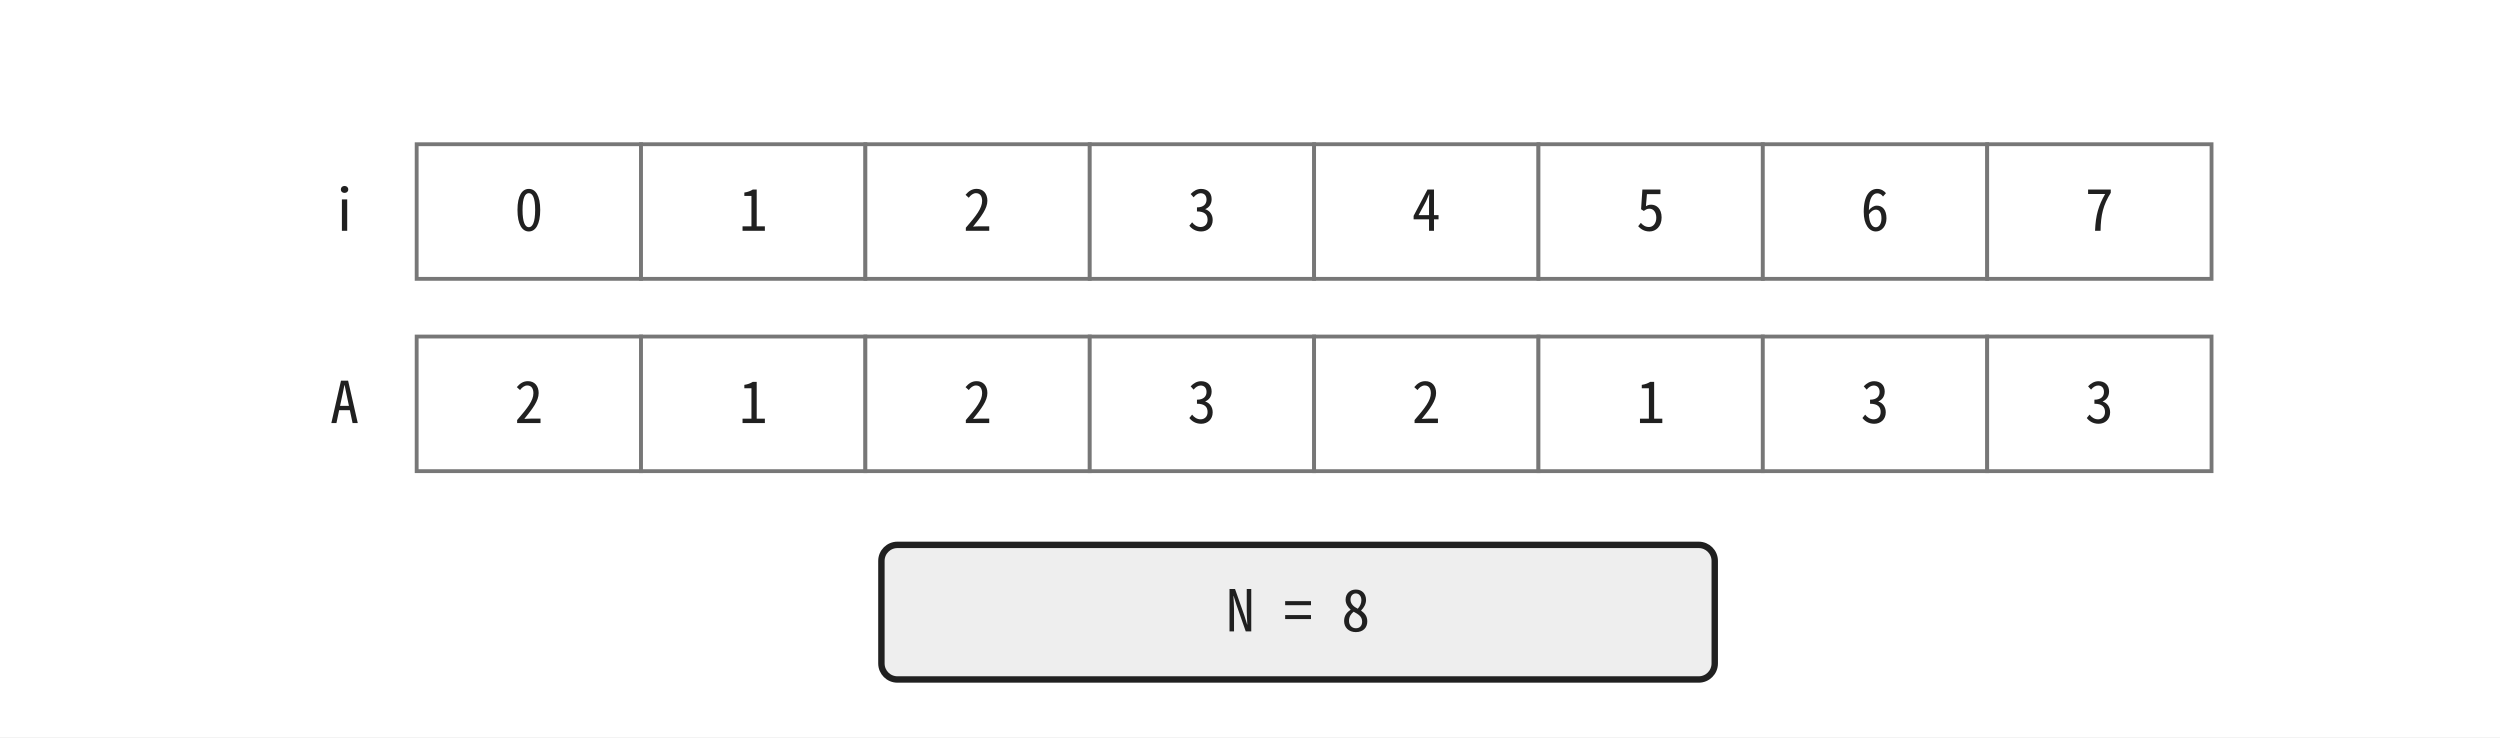
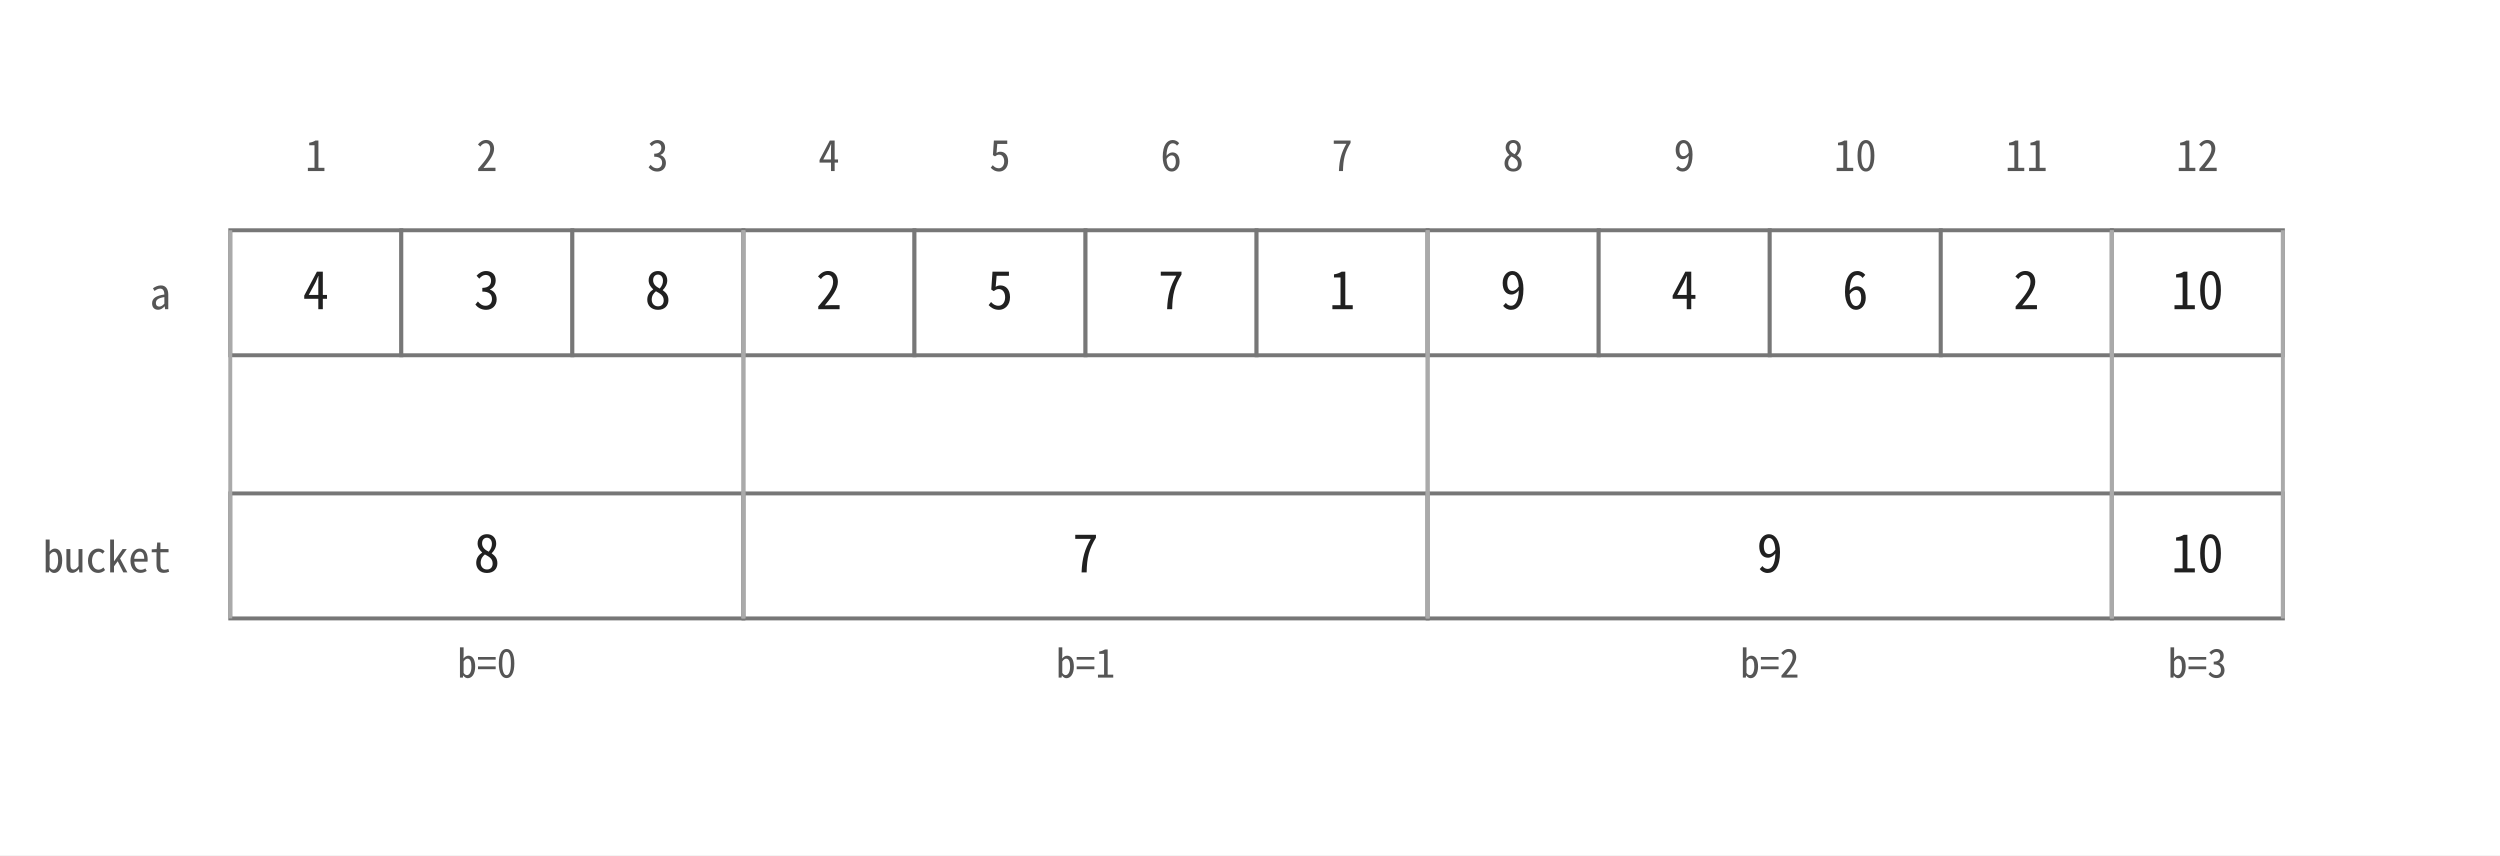
- <svg xmlns="http://www.w3.org/2000/svg" width="780" height="230" viewBox="0 0 780 230">
+ <svg xmlns="http://www.w3.org/2000/svg" width="760" height="260" viewBox="0 0 760 260">
  <rect width="100%" height="100%" fill="white" />
  <style>
text{font-family:"JetBrains Mono","Consolas","Noto Sans Mono CJK KR",monospace;fill:#202020}
- .label{font-size:18px}.small{font-size:14px;fill:#555}.tiny{font-size:13px;fill:#555}
- .cell{fill:white;stroke:#777;stroke-width:1.2}.cellHi{fill:#eee;stroke:#202020;stroke-width:2}.cellQuery{fill:#f7f7f7;stroke:#202020;stroke-width:2}
- .block{fill:none;stroke:#202020;stroke-width:2.2;stroke-dasharray:6 5}
- .box{fill:white;stroke:#777;stroke-width:1.2;rx:5}.boxHi{fill:#eee;stroke:#202020;stroke-width:2;rx:5}
- .arrow{fill:none;stroke:#202020;stroke-width:1.7;marker-end:url(#arrow)}
- .line{fill:none;stroke:#777;stroke-width:1.5}
+ .label{font-size:16px}.small{font-size:13px;fill:#555}.tiny{font-size:12px;fill:#555}
+ .cell{fill:white;stroke:#777;stroke-width:1.2}
+ .cellHi{fill:#efefef;stroke:#202020;stroke-width:2}
+ .cellBad{fill:white;stroke:#bcbcbc;stroke-width:1.2;stroke-dasharray:4 4}
+ .thin{stroke:#aaa;stroke-width:1.2}
</style>
-   <defs>
-     <marker id="arrow" markerWidth="9" markerHeight="9" refX="7" refY="3" orient="auto">
-       <path d="M0,0 L0,6 L8,3 z" fill="#202020" />
-     </marker>
-   </defs>
-   <text x="112" y="72" text-anchor="end" class="label">i</text>
-   <rect x="130" y="45" width="70" height="42" class="cell" />
-   <text x="165.0" y="72" text-anchor="middle" class="label">0</text>
-   <rect x="200" y="45" width="70" height="42" class="cell" />
-   <text x="235.0" y="72" text-anchor="middle" class="label">1</text>
-   <rect x="270" y="45" width="70" height="42" class="cell" />
-   <text x="305.0" y="72" text-anchor="middle" class="label">2</text>
-   <rect x="340" y="45" width="70" height="42" class="cell" />
-   <text x="375.0" y="72" text-anchor="middle" class="label">3</text>
-   <rect x="410" y="45" width="70" height="42" class="cell" />
-   <text x="445.0" y="72" text-anchor="middle" class="label">4</text>
-   <rect x="480" y="45" width="70" height="42" class="cell" />
-   <text x="515.0" y="72" text-anchor="middle" class="label">5</text>
-   <rect x="550" y="45" width="70" height="42" class="cell" />
-   <text x="585.0" y="72" text-anchor="middle" class="label">6</text>
-   <rect x="620" y="45" width="70" height="42" class="cell" />
-   <text x="655.0" y="72" text-anchor="middle" class="label">7</text>
-   <text x="112" y="132" text-anchor="end" class="label">A</text>
-   <rect x="130" y="105" width="70" height="42" class="cell" />
-   <text x="165.0" y="132" text-anchor="middle" class="label">2</text>
-   <rect x="200" y="105" width="70" height="42" class="cell" />
-   <text x="235.0" y="132" text-anchor="middle" class="label">1</text>
-   <rect x="270" y="105" width="70" height="42" class="cell" />
-   <text x="305.0" y="132" text-anchor="middle" class="label">2</text>
-   <rect x="340" y="105" width="70" height="42" class="cell" />
-   <text x="375.0" y="132" text-anchor="middle" class="label">3</text>
-   <rect x="410" y="105" width="70" height="42" class="cell" />
-   <text x="445.0" y="132" text-anchor="middle" class="label">2</text>
-   <rect x="480" y="105" width="70" height="42" class="cell" />
-   <text x="515.0" y="132" text-anchor="middle" class="label">1</text>
-   <rect x="550" y="105" width="70" height="42" class="cell" />
-   <text x="585.0" y="132" text-anchor="middle" class="label">3</text>
-   <rect x="620" y="105" width="70" height="42" class="cell" />
-   <text x="655.0" y="132" text-anchor="middle" class="label">3</text>
-   <rect x="275" y="170" width="260" height="42" class="boxHi" />
-   <text x="405.0" y="197.0" text-anchor="middle" class="label">N = 8</text>
+   <text x="96.0" y="52" text-anchor="middle" class="small">1</text>
+   <rect x="70" y="70" width="52" height="38" class="cell" />
+   <text x="96.0" y="94" text-anchor="middle" class="label">4</text>
+   <text x="148.0" y="52" text-anchor="middle" class="small">2</text>
+   <rect x="122" y="70" width="52" height="38" class="cell" />
+   <text x="148.0" y="94" text-anchor="middle" class="label">3</text>
+   <text x="200.0" y="52" text-anchor="middle" class="small">3</text>
+   <rect x="174" y="70" width="52" height="38" class="cell" />
+   <text x="200.0" y="94" text-anchor="middle" class="label">8</text>
+   <text x="252.0" y="52" text-anchor="middle" class="small">4</text>
+   <rect x="226" y="70" width="52" height="38" class="cell" />
+   <text x="252.0" y="94" text-anchor="middle" class="label">2</text>
+   <text x="304.0" y="52" text-anchor="middle" class="small">5</text>
+   <rect x="278" y="70" width="52" height="38" class="cell" />
+   <text x="304.0" y="94" text-anchor="middle" class="label">5</text>
+   <text x="356.0" y="52" text-anchor="middle" class="small">6</text>
+   <rect x="330" y="70" width="52" height="38" class="cell" />
+   <text x="356.0" y="94" text-anchor="middle" class="label">7</text>
+   <text x="408.0" y="52" text-anchor="middle" class="small">7</text>
+   <rect x="382" y="70" width="52" height="38" class="cell" />
+   <text x="408.0" y="94" text-anchor="middle" class="label">1</text>
+   <text x="460.0" y="52" text-anchor="middle" class="small">8</text>
+   <rect x="434" y="70" width="52" height="38" class="cell" />
+   <text x="460.0" y="94" text-anchor="middle" class="label">9</text>
+   <text x="512.0" y="52" text-anchor="middle" class="small">9</text>
+   <rect x="486" y="70" width="52" height="38" class="cell" />
+   <text x="512.0" y="94" text-anchor="middle" class="label">4</text>
+   <text x="564.0" y="52" text-anchor="middle" class="small">10</text>
+   <rect x="538" y="70" width="52" height="38" class="cell" />
+   <text x="564.0" y="94" text-anchor="middle" class="label">6</text>
+   <text x="616.0" y="52" text-anchor="middle" class="small">11</text>
+   <rect x="590" y="70" width="52" height="38" class="cell" />
+   <text x="616.0" y="94" text-anchor="middle" class="label">2</text>
+   <text x="668.0" y="52" text-anchor="middle" class="small">12</text>
+   <rect x="642" y="70" width="52" height="38" class="cell" />
+   <text x="668.0" y="94" text-anchor="middle" class="label">10</text>
+   <text x="52" y="94" text-anchor="end" class="small">a</text>
+   <text x="52" y="174" text-anchor="end" class="small">bucket</text>
+   <rect x="70" y="150" width="156" height="38" class="cell" />
+   <text x="148.0" y="174" text-anchor="middle" class="label">8</text>
+   <text x="148.0" y="206" text-anchor="middle" class="tiny">b=0</text>
+   <rect x="226" y="150" width="208" height="38" class="cell" />
+   <text x="330.0" y="174" text-anchor="middle" class="label">7</text>
+   <text x="330.0" y="206" text-anchor="middle" class="tiny">b=1</text>
+   <rect x="434" y="150" width="208" height="38" class="cell" />
+   <text x="538.0" y="174" text-anchor="middle" class="label">9</text>
+   <text x="538.0" y="206" text-anchor="middle" class="tiny">b=2</text>
+   <rect x="642" y="150" width="52" height="38" class="cell" />
+   <text x="668.0" y="174" text-anchor="middle" class="label">10</text>
+   <text x="668.0" y="206" text-anchor="middle" class="tiny">b=3</text>
+   <line x1="70" y1="70" x2="70" y2="188" class="thin" />
+   <line x1="226" y1="70" x2="226" y2="188" class="thin" />
+   <line x1="226" y1="70" x2="226" y2="188" class="thin" />
+   <line x1="434" y1="70" x2="434" y2="188" class="thin" />
+   <line x1="434" y1="70" x2="434" y2="188" class="thin" />
+   <line x1="642" y1="70" x2="642" y2="188" class="thin" />
+   <line x1="642" y1="70" x2="642" y2="188" class="thin" />
+   <line x1="694" y1="70" x2="694" y2="188" class="thin" />
</svg>
